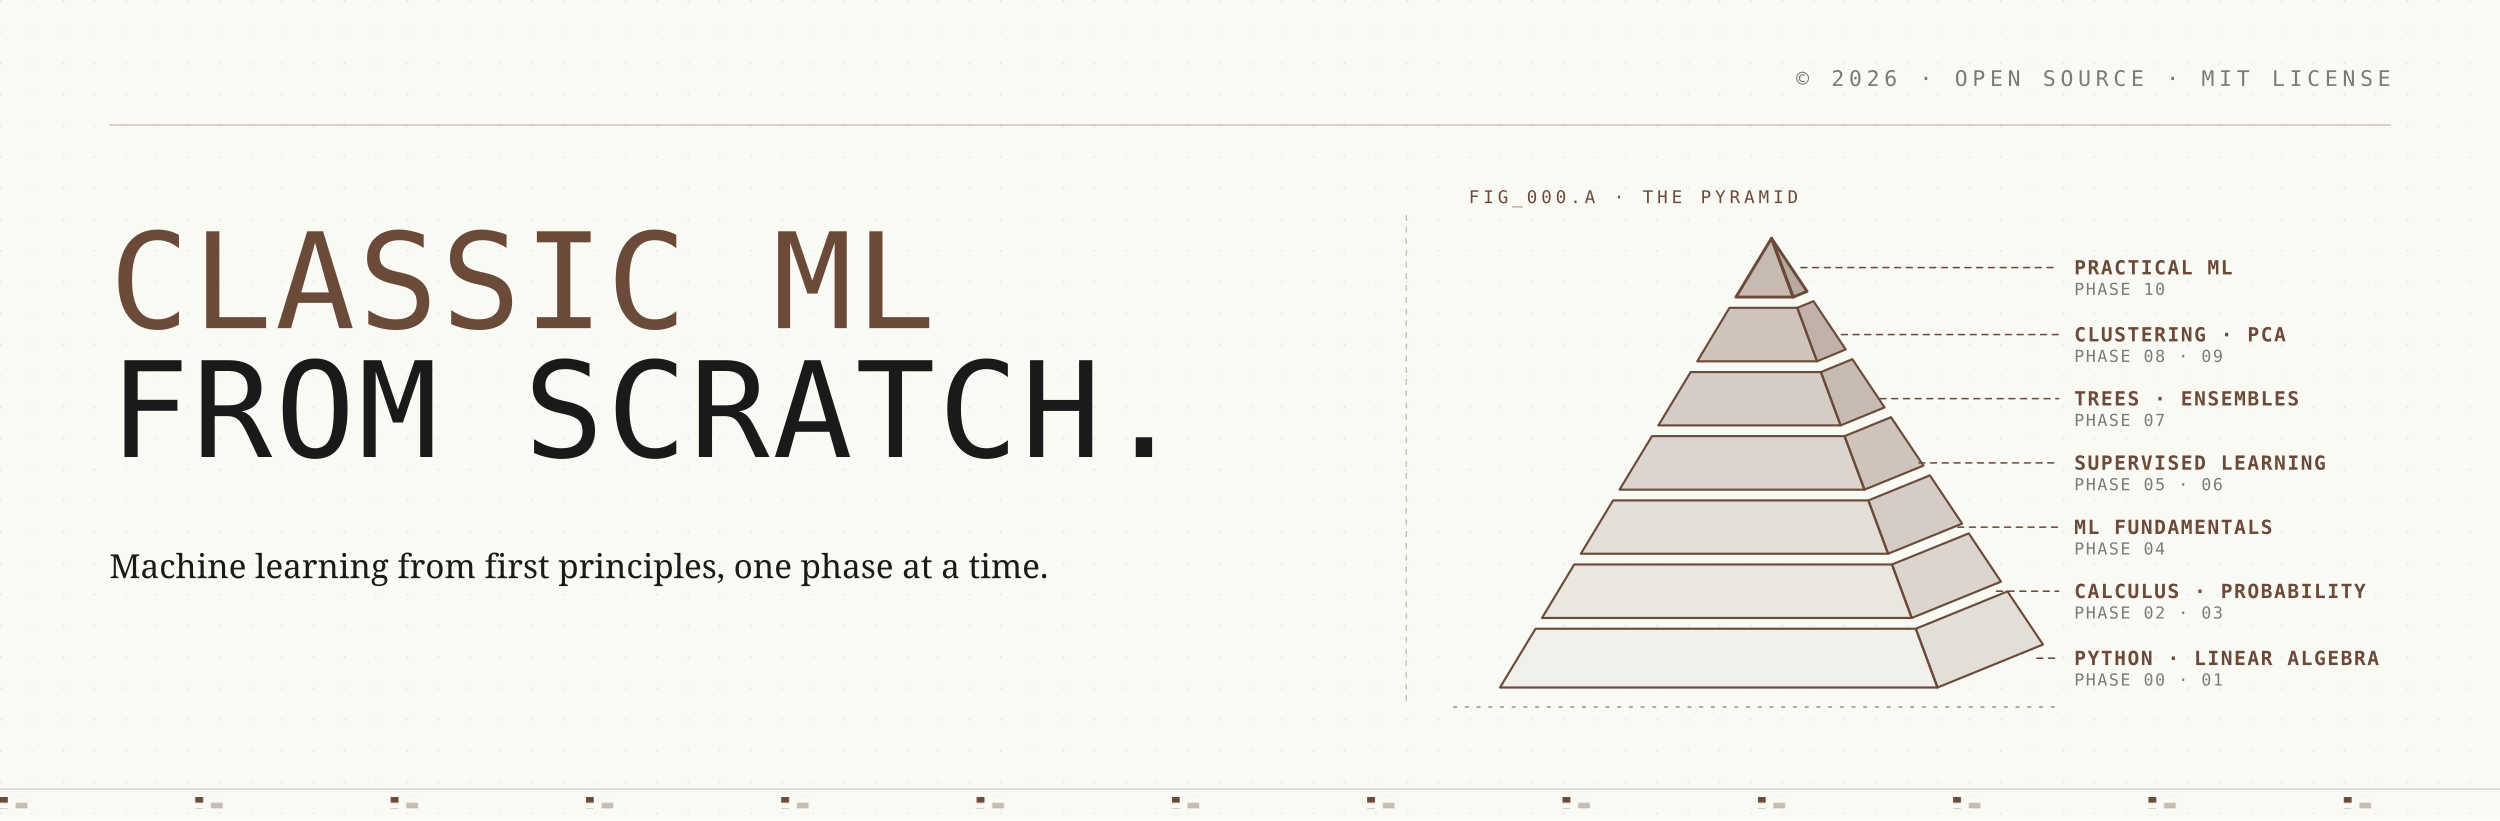
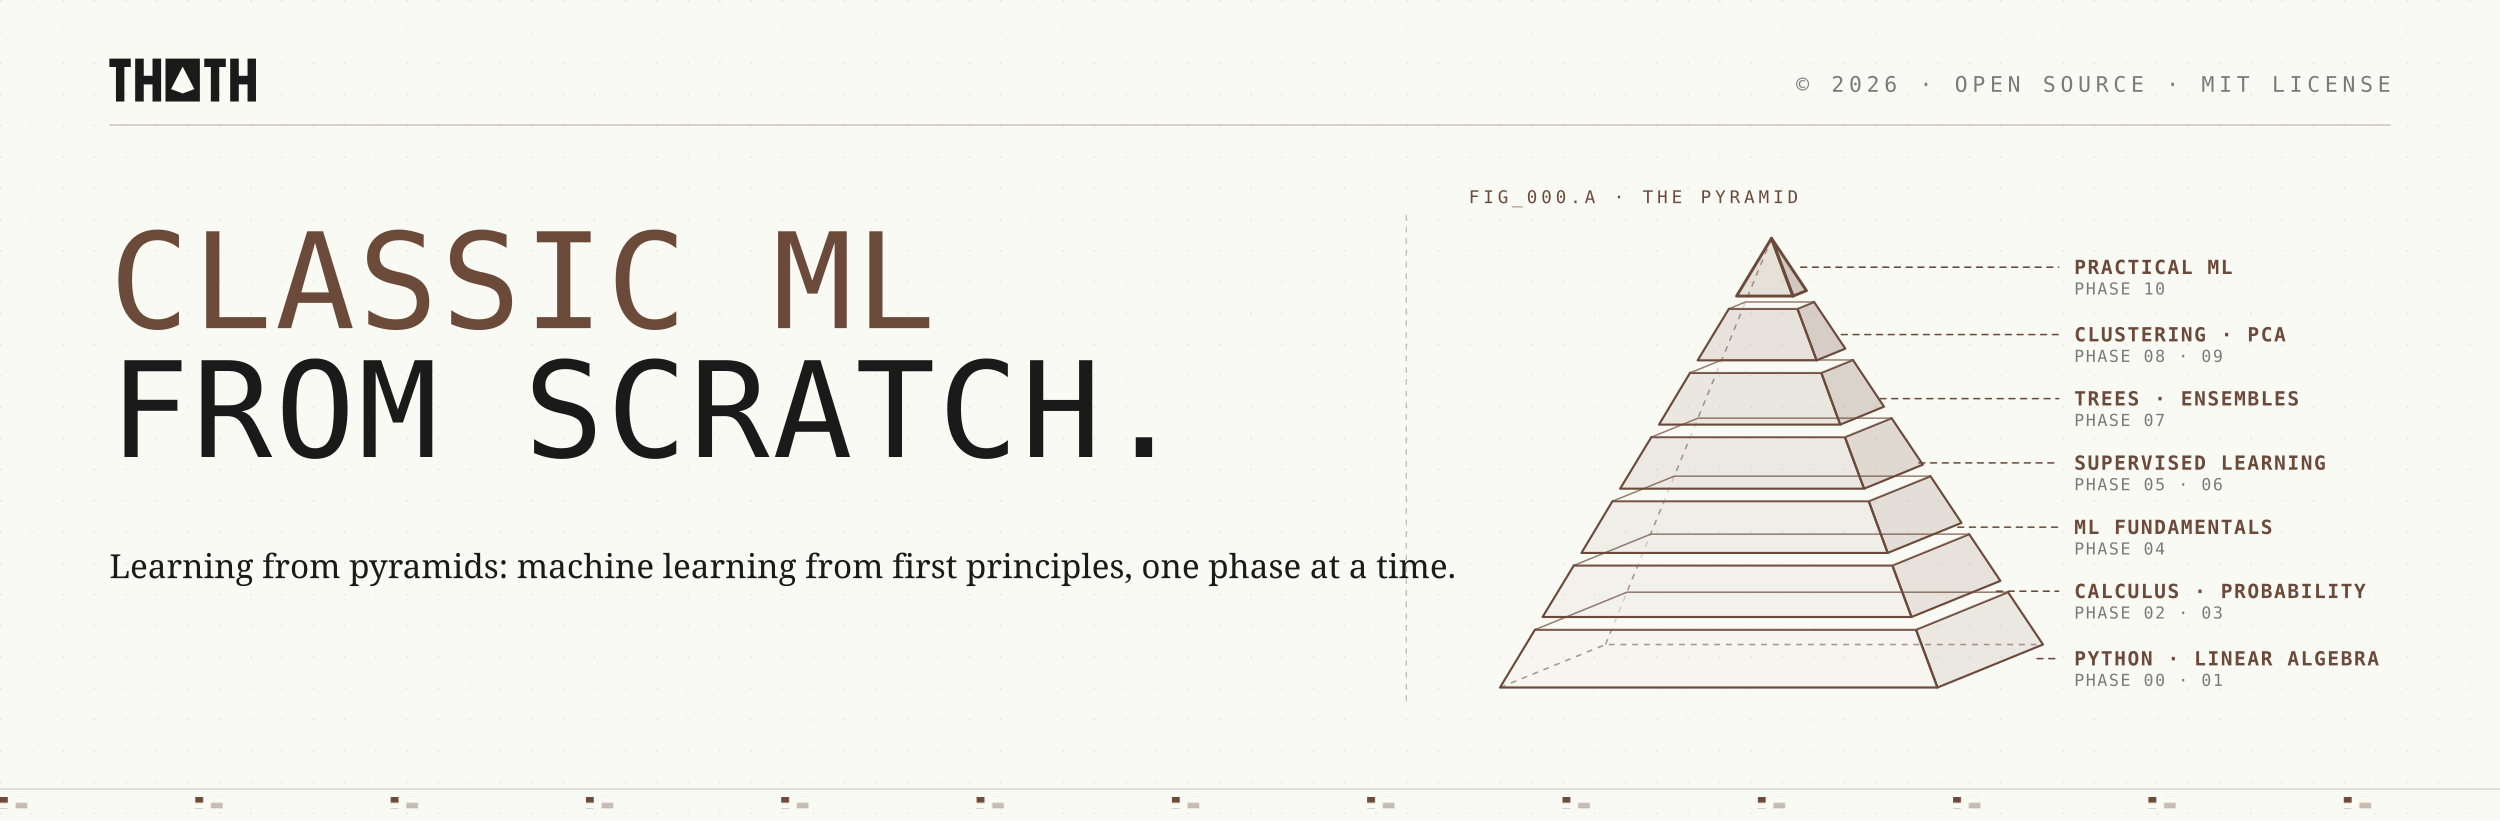
- <svg xmlns="http://www.w3.org/2000/svg" width="1280" height="420" viewBox="0 0 1280 420" role="img" aria-label="Classic ML from Scratch: a pyramid of 11 phases, built from Python and math at the base up to supervised, unsupervised and practical machine learning">
+ <svg xmlns="http://www.w3.org/2000/svg" width="1280" height="420" viewBox="0 0 1280 420" role="img" aria-label="THOTH · Classic ML from Scratch: learning from pyramids. 11 phases built from Python and math at the base up to supervised, unsupervised and practical machine learning">
  <defs>
    <pattern id="paper" x="0" y="0" width="16" height="16" patternUnits="userSpaceOnUse">
      <circle cx="0" cy="0" r="1" fill="#1a1a1a" fill-opacity="0.08" />
    </pattern>
    <pattern id="paperRule" x="0" y="0" width="100" height="6" patternUnits="userSpaceOnUse">
      <rect width="4" height="3" fill="#6b4a3a" />
      <rect x="8" y="3" width="6" height="3" fill="#6b4a3a" fill-opacity="0.35" />
    </pattern>
    <style>
-       .bp { stroke: #6b4a3a; fill: none; stroke-linejoin: round; stroke-linecap: round; }
+       .bp { stroke: #6b4a3a; stroke-linejoin: round; stroke-linecap: round; }
      .mono { font-family: 'JetBrains Mono', ui-monospace, SFMono-Regular, Menlo, Consolas, monospace; }
      .display { font-family: 'VT323', ui-monospace, SFMono-Regular, Menlo, monospace; font-weight: 400; }
      .serif { font-family: 'Source Serif 4', Georgia, serif; }
    </style>
  </defs>
  <rect width="1280" height="420" fill="#fafaf5" />
  <rect width="1280" height="420" fill="url(#paper)" />
+   <g transform="translate(49.36, -5.37) scale(0.08627)">
+     <path fill="#1a1a1a" fill-rule="evenodd" d="M 77 410 H 204 V 460 H 166 V 665 H 116 V 460 H 77 Z M 230 410 H 281 V 512 H 333 V 410 H 384 V 665 H 333 V 563 H 281 V 665 H 230 Z M 410 410 H 614 V 665 H 410 Z M 512 458 L 443 591 L 512 617 L 581 591 Z M 640 410 H 768 V 460 H 729 V 665 H 679 V 460 H 640 Z M 794 410 H 845 V 512 H 897 V 410 H 947 V 665 H 897 V 563 H 845 V 665 H 794 Z" />
+   </g>
  <g class="mono" font-size="11" letter-spacing="2.4" fill="#7a7a78" text-anchor="end">
-     <text x="1224" y="44">© 2026  ·  OPEN SOURCE  ·  MIT LICENSE</text>
+     <text x="1224" y="47">© 2026  ·  OPEN SOURCE  ·  MIT LICENSE</text>
  </g>
  <line x1="56" y1="64" x2="1224" y2="64" stroke="#6b4a3a" stroke-width="0.6" stroke-opacity="0.4" />
  <g transform="translate(56, 110)">
    <text class="display" x="0" y="58" font-size="68" letter-spacing="1.5" fill="#6b4a3a">CLASSIC ML</text>
    <text class="display" x="0" y="124" font-size="68" letter-spacing="1.5" fill="#1a1a1a">FROM SCRATCH.</text>
  </g>
  <g class="serif" font-size="17" fill="#1a1a1a">
-     <text x="56" y="296">Machine learning from first principles, one phase at a time.</text>
+     <text x="56" y="296">Learning from pyramids: machine learning from first principles, one phase at a time.</text>
  </g>
  <line x1="720" y1="110" x2="720" y2="362" stroke="#6b4a3a" stroke-width="0.6" stroke-opacity="0.4" stroke-dasharray="3 3" />
  <g class="mono" font-size="9" letter-spacing="2" fill="#6b4a3a">
    <text x="752" y="104">FIG_000.A  ·  THE PYRAMID</text>
  </g>
-   <line x1="744" y1="362" x2="1056" y2="362" stroke="#6b4a3a" stroke-width="0.8" stroke-dasharray="2 4" stroke-opacity="0.6" />
-   <g>
-     <polygon points="768.0,352.0 992.0,352.0 980.9,321.9 786.2,321.9" fill="#fafaf5" />
-     <polygon points="992.0,352.0 1046.0,330.0 1027.8,302.8 980.9,321.9" fill="#fafaf5" />
-     <polygon points="768.0,352.0 992.0,352.0 980.9,321.9 786.2,321.9" fill="#6b4a3a" fill-opacity="0.06" />
-     <polygon points="992.0,352.0 1046.0,330.0 1027.8,302.8 980.9,321.9" fill="#6b4a3a" fill-opacity="0.16" />
-     <polygon class="bp" points="768.0,352.0 992.0,352.0 980.9,321.9 786.2,321.9" stroke-width="1.1" />
-     <polygon class="bp" points="992.0,352.0 1046.0,330.0 1027.8,302.8 980.9,321.9" stroke-width="1.1" />
+   <g stroke="#6b4a3a" stroke-width="0.8" stroke-dasharray="3 3" stroke-opacity="0.55" fill="none">
+     <polyline points="768.0,352.0 822.0,330.0 1046.0,330.0" />
+     <line x1="822.0" y1="330.0" x2="907.0" y2="122.0" />
  </g>
  <g>
-     <polygon points="789.5,316.4 978.8,316.4 968.7,289.0 806.0,289.0" fill="#fafaf5" />
-     <polygon points="978.8,316.4 1024.5,297.8 1008.0,273.1 968.7,289.0" fill="#fafaf5" />
-     <polygon points="789.5,316.4 978.8,316.4 968.7,289.0 806.0,289.0" fill="#6b4a3a" fill-opacity="0.11" />
-     <polygon points="978.8,316.4 1024.5,297.8 1008.0,273.1 968.7,289.0" fill="#6b4a3a" fill-opacity="0.21" />
-     <polygon class="bp" points="789.5,316.4 978.8,316.4 968.7,289.0 806.0,289.0" stroke-width="1.1" />
-     <polygon class="bp" points="978.8,316.4 1024.5,297.8 1008.0,273.1 968.7,289.0" stroke-width="1.1" />
+     <polygon class="bp" points="768.0,352.0 992.0,352.0 981.0,322.4 785.9,322.4" fill="#6b4a3a" fill-opacity="0.03" stroke-width="1.1" />
+     <polygon class="bp" points="992.0,352.0 1046.0,330.0 1028.1,303.2 981.0,322.4" fill="#6b4a3a" fill-opacity="0.10" stroke-width="1.1" />
+     <polygon class="bp" points="785.9,322.4 981.0,322.4 1028.1,303.2 833.0,303.2" fill="#fafaf5" fill-opacity="0.6" stroke-width="0.8" stroke-opacity="0.7" />
  </g>
  <g>
-     <polygon points="809.4,283.5 966.7,283.5 956.6,256.2 825.9,256.2" fill="#fafaf5" />
-     <polygon points="966.7,283.5 1004.6,268.1 988.1,243.4 956.6,256.2" fill="#fafaf5" />
-     <polygon points="809.4,283.5 966.7,283.5 956.6,256.2 825.9,256.2" fill="#6b4a3a" fill-opacity="0.16" />
-     <polygon points="966.7,283.5 1004.6,268.1 988.1,243.4 956.6,256.2" fill="#6b4a3a" fill-opacity="0.26" />
-     <polygon class="bp" points="809.4,283.5 966.7,283.5 956.6,256.2 825.9,256.2" stroke-width="1.1" />
-     <polygon class="bp" points="966.7,283.5 1004.6,268.1 988.1,243.4 956.6,256.2" stroke-width="1.1" />
+     <polygon class="bp" points="789.8,315.9 978.7,315.9 968.9,289.5 805.8,289.5" fill="#6b4a3a" fill-opacity="0.05" stroke-width="1.1" />
+     <polygon class="bp" points="978.7,315.9 1024.2,297.4 1008.2,273.5 968.9,289.5" fill="#6b4a3a" fill-opacity="0.13" stroke-width="1.1" />
+     <polygon class="bp" points="805.8,289.5 968.9,289.5 1008.2,273.5 845.1,273.5" fill="#fafaf5" fill-opacity="0.6" stroke-width="0.8" stroke-opacity="0.7" />
  </g>
  <g>
-     <polygon points="829.2,250.7 954.6,250.7 944.4,223.3 845.8,223.3" fill="#fafaf5" />
-     <polygon points="954.6,250.7 984.8,238.4 968.2,213.6 944.4,223.3" fill="#fafaf5" />
-     <polygon points="829.2,250.7 954.6,250.7 944.4,223.3 845.8,223.3" fill="#6b4a3a" fill-opacity="0.21" />
-     <polygon points="954.6,250.7 984.8,238.4 968.2,213.6 944.4,223.3" fill="#6b4a3a" fill-opacity="0.31" />
-     <polygon class="bp" points="829.2,250.7 954.6,250.7 944.4,223.3 845.8,223.3" stroke-width="1.1" />
-     <polygon class="bp" points="954.6,250.7 984.8,238.4 968.2,213.6 944.4,223.3" stroke-width="1.1" />
+     <polygon class="bp" points="809.7,283.1 966.5,283.1 956.8,256.6 825.6,256.6" fill="#6b4a3a" fill-opacity="0.07" stroke-width="1.1" />
+     <polygon class="bp" points="966.5,283.1 1004.3,267.7 988.4,243.8 956.8,256.6" fill="#6b4a3a" fill-opacity="0.16" stroke-width="1.1" />
+     <polygon class="bp" points="825.6,256.6 956.8,256.6 988.4,243.8 857.2,243.8" fill="#fafaf5" fill-opacity="0.6" stroke-width="0.8" stroke-opacity="0.7" />
  </g>
  <g>
-     <polygon points="849.1,217.8 942.4,217.8 932.3,190.5 865.6,190.5" fill="#fafaf5" />
-     <polygon points="942.4,217.8 964.9,208.6 948.4,183.9 932.3,190.5" fill="#fafaf5" />
-     <polygon points="849.1,217.8 942.4,217.8 932.3,190.5 865.6,190.5" fill="#6b4a3a" fill-opacity="0.26" />
-     <polygon points="942.4,217.8 964.9,208.6 948.4,183.9 932.3,190.5" fill="#6b4a3a" fill-opacity="0.36" />
-     <polygon class="bp" points="849.1,217.8 942.4,217.8 932.3,190.5 865.6,190.5" stroke-width="1.1" />
-     <polygon class="bp" points="942.4,217.8 964.9,208.6 948.4,183.9 932.3,190.5" stroke-width="1.1" />
+     <polygon class="bp" points="829.5,250.2 954.4,250.2 944.6,223.8 845.5,223.8" fill="#6b4a3a" fill-opacity="0.09" stroke-width="1.1" />
+     <polygon class="bp" points="954.4,250.2 984.5,237.9 968.5,214.1 944.6,223.8" fill="#6b4a3a" fill-opacity="0.19" stroke-width="1.1" />
+     <polygon class="bp" points="845.5,223.8 944.6,223.8 968.5,214.1 869.4,214.1" fill="#fafaf5" fill-opacity="0.6" stroke-width="0.8" stroke-opacity="0.7" />
  </g>
  <g>
-     <polygon points="869.0,185.0 930.3,185.0 920.2,157.6 885.5,157.6" fill="#fafaf5" />
-     <polygon points="930.3,185.0 945.0,178.9 928.5,154.2 920.2,157.6" fill="#fafaf5" />
-     <polygon points="869.0,185.0 930.3,185.0 920.2,157.6 885.5,157.6" fill="#6b4a3a" fill-opacity="0.31" />
-     <polygon points="930.3,185.0 945.0,178.9 928.5,154.2 920.2,157.6" fill="#6b4a3a" fill-opacity="0.41" />
-     <polygon class="bp" points="869.0,185.0 930.3,185.0 920.2,157.6 885.5,157.6" stroke-width="1.1" />
-     <polygon class="bp" points="930.3,185.0 945.0,178.9 928.5,154.2 920.2,157.6" stroke-width="1.1" />
+     <polygon class="bp" points="849.4,217.4 942.2,217.4 932.5,190.9 865.3,190.9" fill="#6b4a3a" fill-opacity="0.11" stroke-width="1.1" />
+     <polygon class="bp" points="942.2,217.4 964.6,208.2 948.7,184.3 932.5,190.9" fill="#6b4a3a" fill-opacity="0.22" stroke-width="1.1" />
+     <polygon class="bp" points="865.3,190.9 932.5,190.9 948.7,184.3 881.5,184.3" fill="#fafaf5" fill-opacity="0.6" stroke-width="0.8" stroke-opacity="0.7" />
  </g>
  <g>
-     <polygon points="888.8,152.1 918.1,152.1 907.0,122.0" fill="#fafaf5" />
-     <polygon points="918.1,152.1 925.2,149.2 907.0,122.0" fill="#fafaf5" />
-     <polygon points="888.8,152.1 918.1,152.1 907.0,122.0" fill="#6b4a3a" fill-opacity="0.36" />
-     <polygon points="918.1,152.1 925.2,149.2 907.0,122.0" fill="#6b4a3a" fill-opacity="0.46" />
-     <polygon class="bp" points="888.8,152.1 918.1,152.1 907.0,122.0" stroke-width="1.5" />
-     <polygon class="bp" points="918.1,152.1 925.2,149.2 907.0,122.0" stroke-width="1.5" />
+     <polygon class="bp" points="869.2,184.5 930.1,184.5 920.3,158.1 885.2,158.1" fill="#6b4a3a" fill-opacity="0.13" stroke-width="1.1" />
+     <polygon class="bp" points="930.1,184.5 944.8,178.5 928.8,154.6 920.3,158.1" fill="#6b4a3a" fill-opacity="0.25" stroke-width="1.1" />
+     <polygon class="bp" points="885.2,158.1 920.3,158.1 928.8,154.6 893.7,154.6" fill="#fafaf5" fill-opacity="0.6" stroke-width="0.8" stroke-opacity="0.7" />
+   </g>
+   <g>
+     <polygon class="bp" points="889.1,151.6 918.0,151.6 907.0,122.0" fill="#6b4a3a" fill-opacity="0.15" stroke-width="1.5" />
+     <polygon class="bp" points="918.0,151.6 924.9,148.8 907.0,122.0" fill="#6b4a3a" fill-opacity="0.28" stroke-width="1.5" />
  </g>
  <g class="bp" stroke-width="0.8" stroke-dasharray="3 3">
-     <line x1="1042.9" y1="337.0" x2="1054" y2="337.0" />
+     <line x1="1043.0" y1="337.2" x2="1054" y2="337.2" />
    <line x1="1022.2" y1="302.7" x2="1054" y2="302.7" />
    <line x1="1002.4" y1="269.9" x2="1054" y2="269.9" />
    <line x1="982.5" y1="237.0" x2="1054" y2="237.0" />
    <line x1="962.6" y1="204.1" x2="1054" y2="204.1" />
    <line x1="942.8" y1="171.3" x2="1054" y2="171.3" />
-     <line x1="922.1" y1="137.0" x2="1054" y2="137.0" />
+     <line x1="922.0" y1="136.8" x2="1054" y2="136.8" />
  </g>
  <g class="mono" font-size="10" letter-spacing="0.8" fill="#6b4a3a" font-weight="600">
-     <text x="1062" y="340.5">PYTHON · LINEAR ALGEBRA</text>
+     <text x="1062" y="340.7">PYTHON · LINEAR ALGEBRA</text>
    <text x="1062" y="306.2">CALCULUS · PROBABILITY</text>
    <text x="1062" y="273.4">ML FUNDAMENTALS</text>
    <text x="1062" y="240.5">SUPERVISED LEARNING</text>
    <text x="1062" y="207.6">TREES · ENSEMBLES</text>
    <text x="1062" y="174.8">CLUSTERING · PCA</text>
-     <text x="1062" y="140.5">PRACTICAL ML</text>
+     <text x="1062" y="140.3">PRACTICAL ML</text>
  </g>
  <g class="mono" font-size="8.5" letter-spacing="0.8" fill="#7a7a78">
-     <text x="1062" y="351.0">PHASE 00 · 01</text>
+     <text x="1062" y="351.2">PHASE 00 · 01</text>
    <text x="1062" y="316.7">PHASE 02 · 03</text>
    <text x="1062" y="283.9">PHASE 04</text>
    <text x="1062" y="251.0">PHASE 05 · 06</text>
    <text x="1062" y="218.1">PHASE 07</text>
    <text x="1062" y="185.3">PHASE 08 · 09</text>
-     <text x="1062" y="151.0">PHASE 10</text>
+     <text x="1062" y="150.8">PHASE 10</text>
  </g>
  <rect x="0" y="408" width="1280" height="6" fill="url(#paperRule)" />
  <line x1="0" y1="404" x2="1280" y2="404" stroke="#1a1a1a" stroke-opacity="0.16" stroke-width="0.8" />
</svg>
